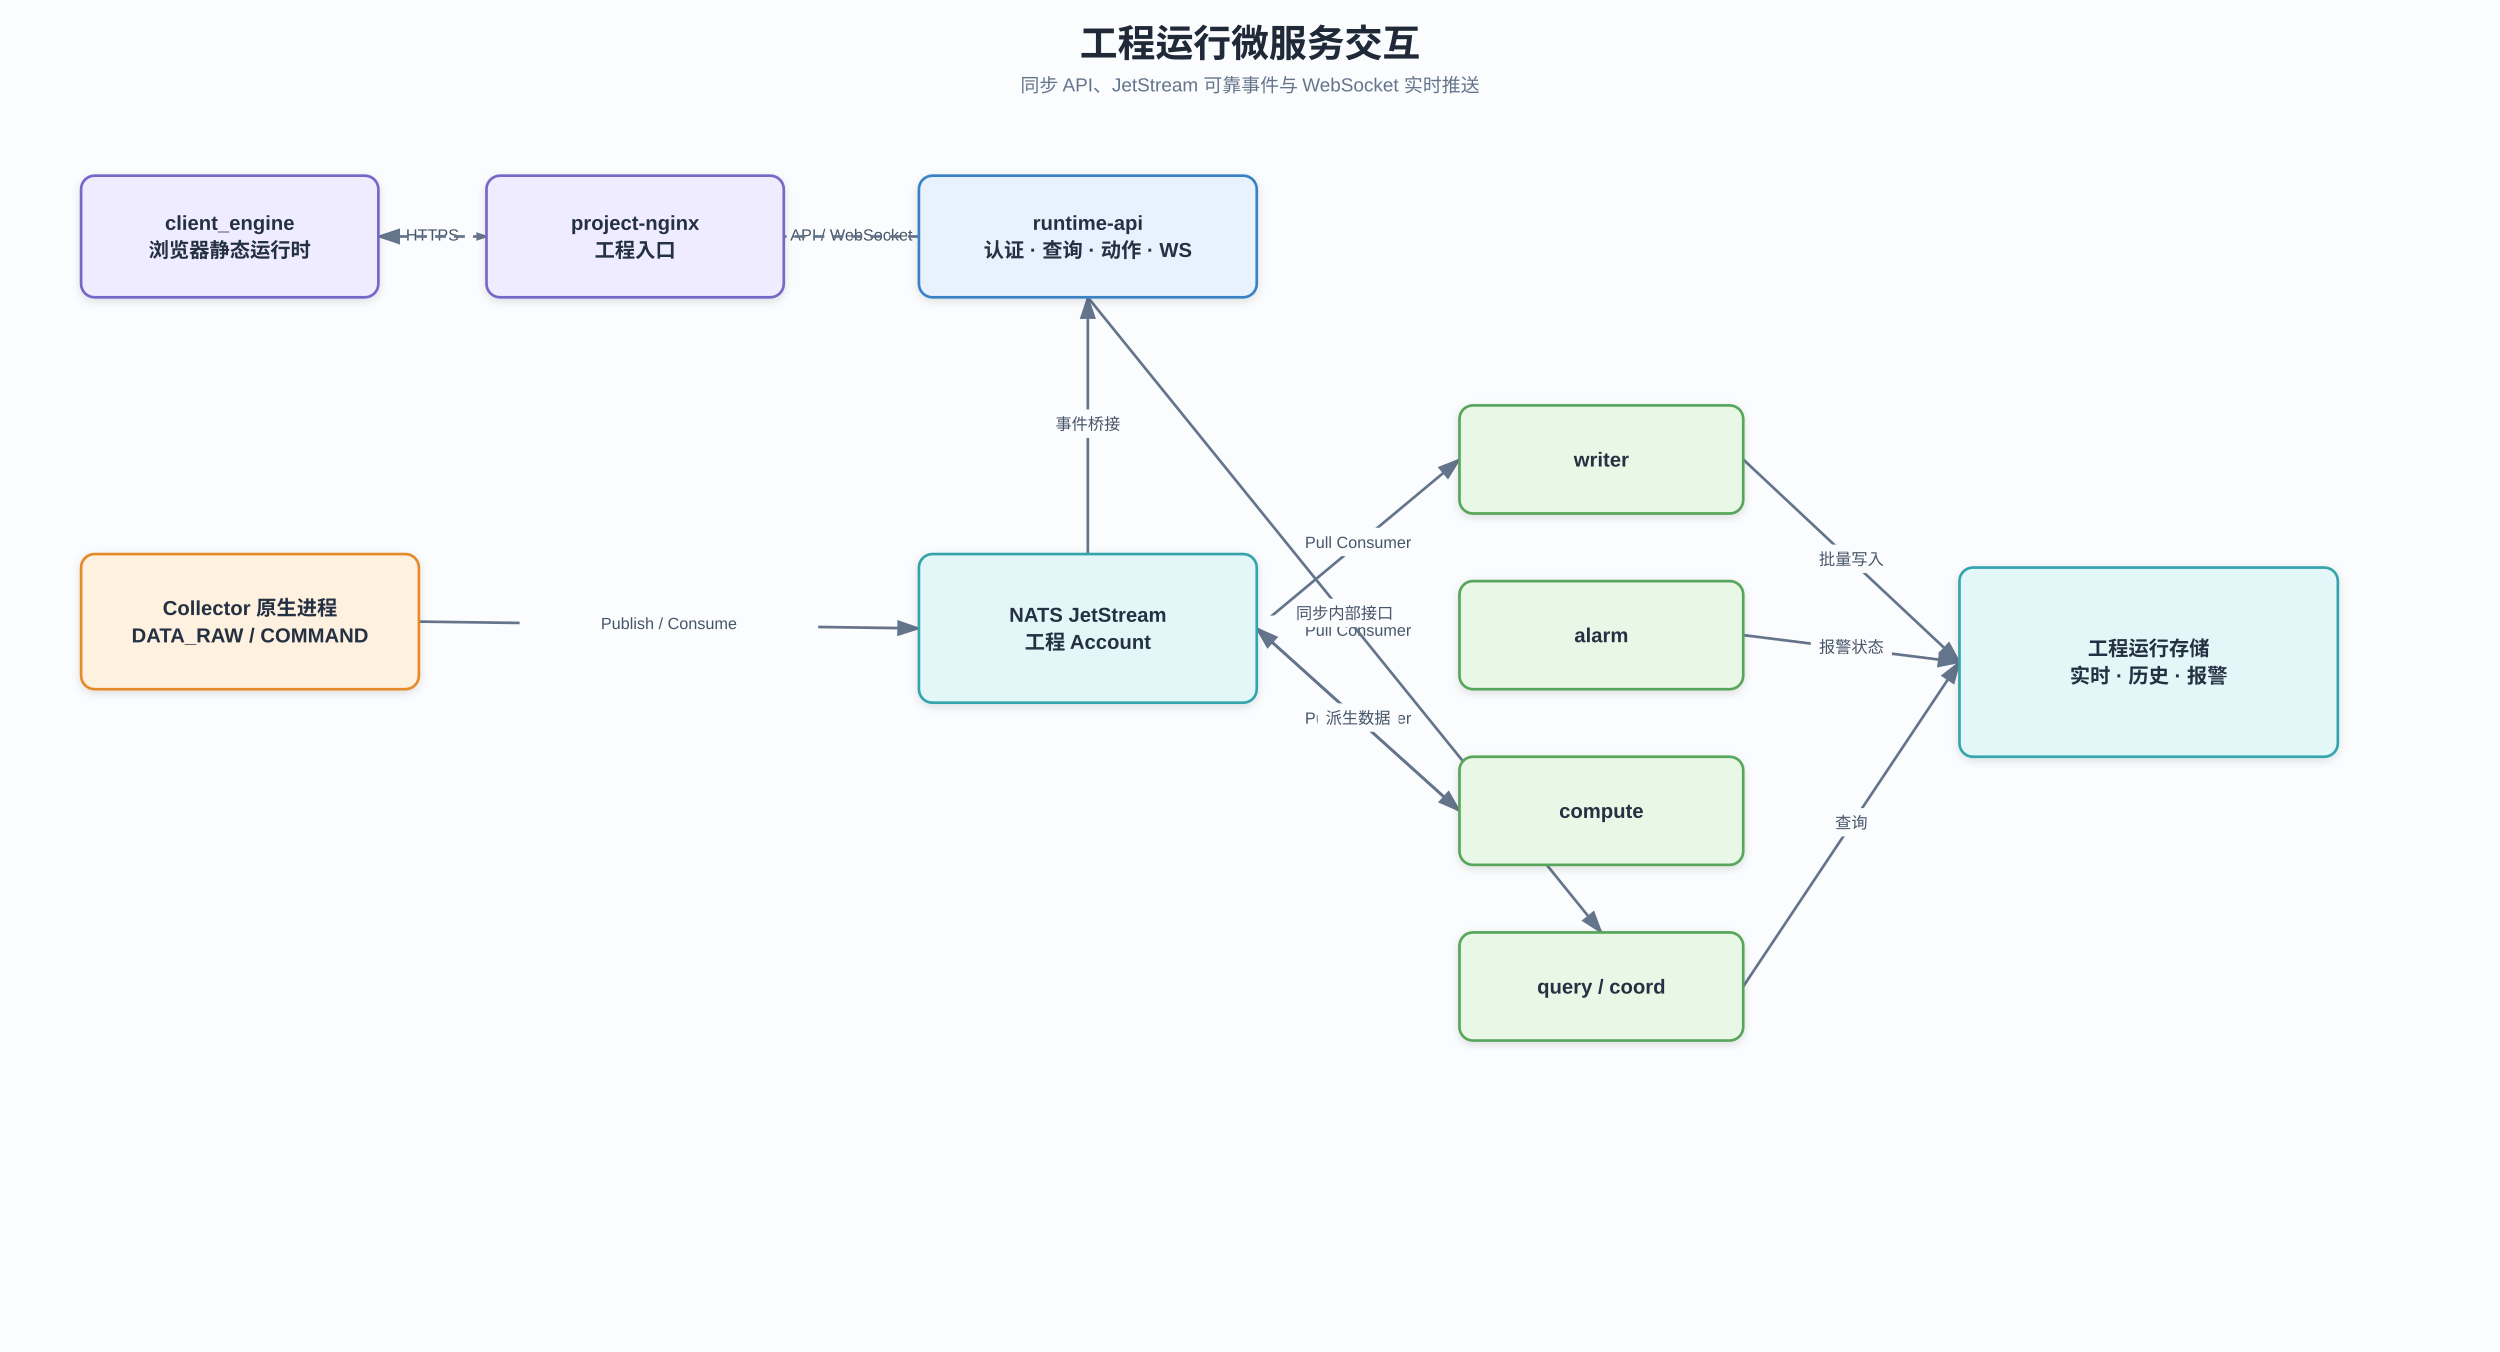
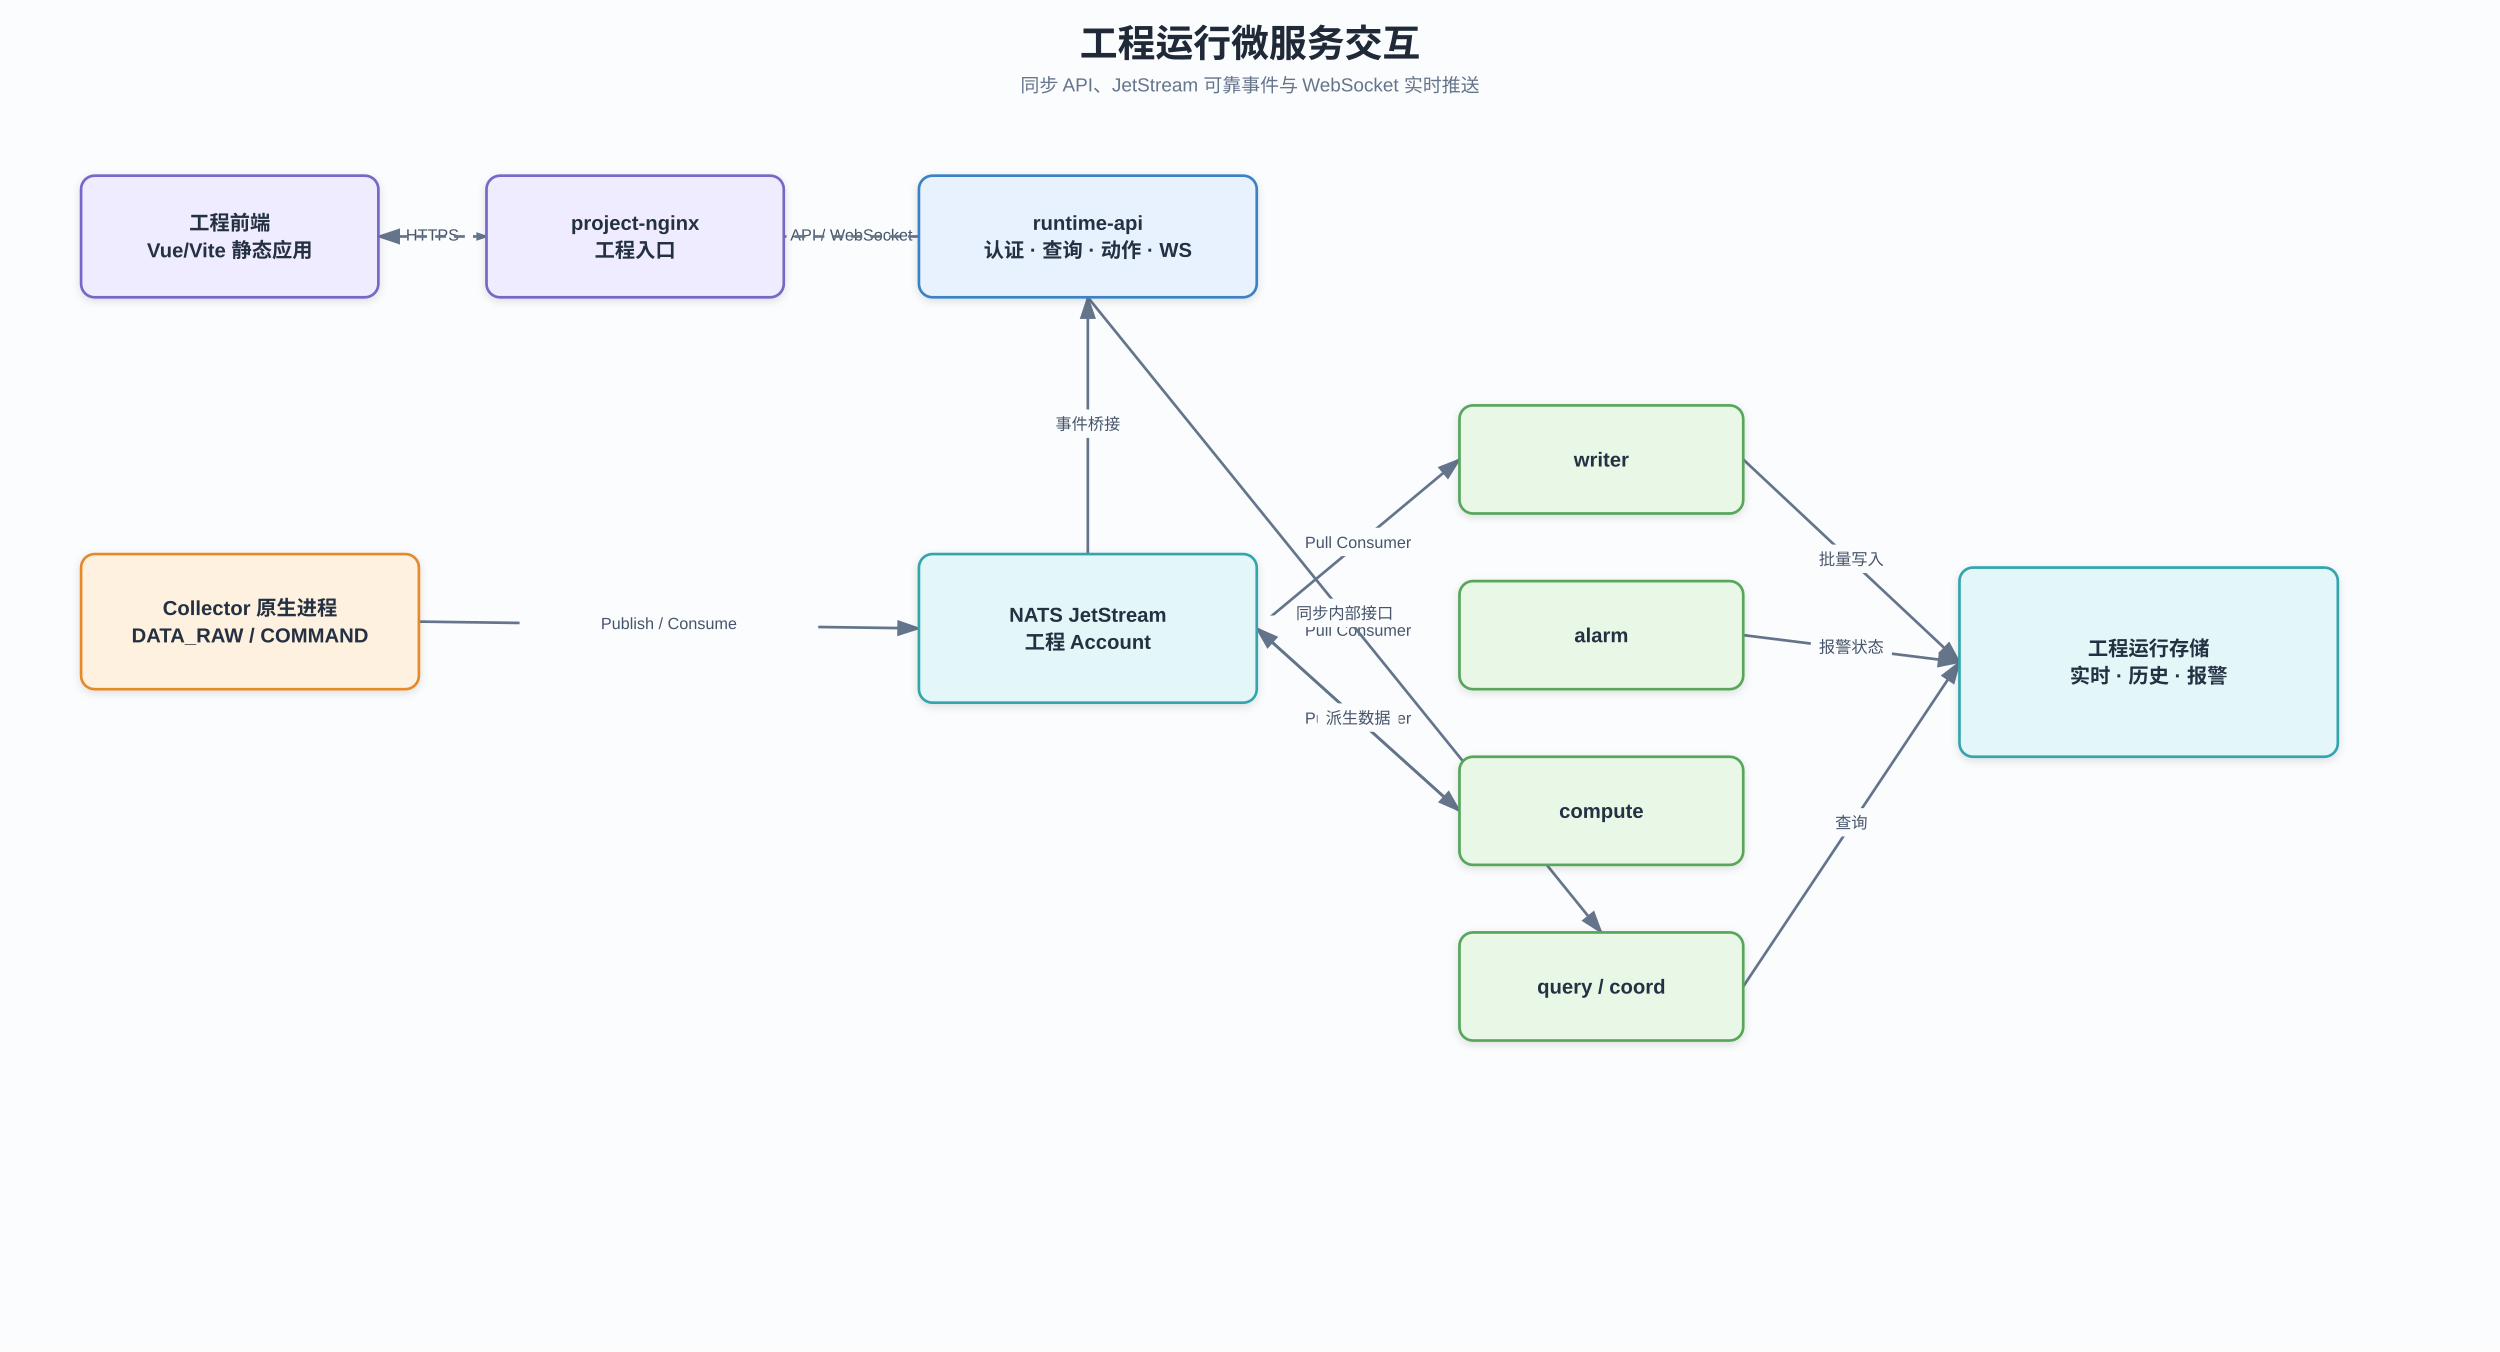
<svg xmlns="http://www.w3.org/2000/svg" width="1850" height="1000" viewBox="0 0 1850 1000">
  <defs>
    <marker id="a" markerWidth="10" markerHeight="10" refX="8" refY="3" orient="auto">
      <path d="M0,0 L0,6 L9,3 z" fill="#64748B" />
    </marker>
    <filter id="s">
      <feDropShadow dx="0" dy="2" stdDeviation="3" flood-opacity="0.12" />
    </filter>
  </defs>
  <rect width="100%" height="100%" fill="#FBFCFE" />
  <text x="925.0" y="42" text-anchor="middle" font-family="Microsoft YaHei, Segoe UI, Arial, sans-serif" font-size="28" font-weight="700" fill="#1F2937">工程运行微服务交互</text>
  <text x="925.0" y="68" text-anchor="middle" font-family="Microsoft YaHei, Segoe UI, Arial, sans-serif" font-size="14" fill="#64748B">同步 API、JetStream 可靠事件与 WebSocket 实时推送</text>
  <path d="M 280,175.0 L 360,175.0" fill="none" stroke="#64748B" stroke-width="2" marker-end="url(#a)" />
  <rect x="287.5" y="163.0" width="65" height="21" rx="4" fill="#FBFCFE" />
  <text x="320.0" y="178.0" text-anchor="middle" font-family="Microsoft YaHei, Segoe UI, Arial, sans-serif" font-size="12" fill="#475569">HTTPS</text>
  <path d="M 580,175.0 L 680,175.0" fill="none" stroke="#64748B" stroke-width="2" marker-end="url(#a)" />
  <rect x="532.5" y="163.0" width="195" height="21" rx="4" fill="#FBFCFE" />
  <text x="630.0" y="178.0" text-anchor="middle" font-family="Microsoft YaHei, Segoe UI, Arial, sans-serif" font-size="12" fill="#475569">API / WebSocket</text>
  <path d="M 680,175.0 L 280,175.0" fill="none" stroke="#64748B" stroke-width="2" stroke-dasharray="8 6" marker-end="url(#a)" />
  <rect x="450.0" y="163.0" width="60" height="21" rx="4" fill="#FBFCFE" />
  <text x="480.0" y="178.0" text-anchor="middle" font-family="Microsoft YaHei, Segoe UI, Arial, sans-serif" font-size="12" fill="#475569">实时推送</text>
  <path d="M 310,460.0 L 680,465.0" fill="none" stroke="#64748B" stroke-width="2" marker-end="url(#a)" />
  <rect x="384.5" y="450.5" width="221" height="21" rx="4" fill="#FBFCFE" />
  <text x="495.0" y="465.5" text-anchor="middle" font-family="Microsoft YaHei, Segoe UI, Arial, sans-serif" font-size="12" fill="#475569">Publish / Consume</text>
  <path d="M 930,465.0 L 1080,340.0" fill="none" stroke="#64748B" stroke-width="2" marker-end="url(#a)" />
  <rect x="920.5" y="390.5" width="169" height="21" rx="4" fill="#FBFCFE" />
  <text x="1005.0" y="405.5" text-anchor="middle" font-family="Microsoft YaHei, Segoe UI, Arial, sans-serif" font-size="12" fill="#475569">Pull Consumer</text>
  <path d="M 930,465.0 L 1080,470.0" fill="none" stroke="#64748B" stroke-width="2" marker-end="url(#a)" />
  <rect x="920.5" y="455.5" width="169" height="21" rx="4" fill="#FBFCFE" />
  <text x="1005.0" y="470.5" text-anchor="middle" font-family="Microsoft YaHei, Segoe UI, Arial, sans-serif" font-size="12" fill="#475569">Pull Consumer</text>
  <path d="M 930,465.0 L 1080,600.0" fill="none" stroke="#64748B" stroke-width="2" marker-end="url(#a)" />
  <rect x="920.5" y="520.5" width="169" height="21" rx="4" fill="#FBFCFE" />
  <text x="1005.0" y="535.5" text-anchor="middle" font-family="Microsoft YaHei, Segoe UI, Arial, sans-serif" font-size="12" fill="#475569">Pull Consumer</text>
  <path d="M 805.0,220 L 1185.0,690" fill="none" stroke="#64748B" stroke-width="2" marker-end="url(#a)" />
  <rect x="956.0" y="443.0" width="78" height="21" rx="4" fill="#FBFCFE" />
  <text x="995.0" y="458.0" text-anchor="middle" font-family="Microsoft YaHei, Segoe UI, Arial, sans-serif" font-size="12" fill="#475569">同步内部接口</text>
  <path d="M 1290,340.0 L 1450,490.0" fill="none" stroke="#64748B" stroke-width="2" marker-end="url(#a)" />
  <rect x="1340.0" y="403.0" width="60" height="21" rx="4" fill="#FBFCFE" />
  <text x="1370.0" y="418.0" text-anchor="middle" font-family="Microsoft YaHei, Segoe UI, Arial, sans-serif" font-size="12" fill="#475569">批量写入</text>
  <path d="M 1290,470.0 L 1450,490.0" fill="none" stroke="#64748B" stroke-width="2" marker-end="url(#a)" />
  <rect x="1340.0" y="468.0" width="60" height="21" rx="4" fill="#FBFCFE" />
  <text x="1370.0" y="483.0" text-anchor="middle" font-family="Microsoft YaHei, Segoe UI, Arial, sans-serif" font-size="12" fill="#475569">报警状态</text>
  <path d="M 1080,600.0 L 930,465.0" fill="none" stroke="#64748B" stroke-width="2" marker-end="url(#a)" />
  <rect x="975.0" y="520.5" width="60" height="21" rx="4" fill="#FBFCFE" />
  <text x="1005.0" y="535.5" text-anchor="middle" font-family="Microsoft YaHei, Segoe UI, Arial, sans-serif" font-size="12" fill="#475569">派生数据</text>
  <path d="M 1290,730.0 L 1450,490.0" fill="none" stroke="#64748B" stroke-width="2" marker-end="url(#a)" />
  <rect x="1340.0" y="598.0" width="60" height="21" rx="4" fill="#FBFCFE" />
  <text x="1370.0" y="613.0" text-anchor="middle" font-family="Microsoft YaHei, Segoe UI, Arial, sans-serif" font-size="12" fill="#475569">查询</text>
  <path d="M 805.0,410 L 805.0,220" fill="none" stroke="#64748B" stroke-width="2" marker-end="url(#a)" />
  <rect x="775.0" y="303.0" width="60" height="21" rx="4" fill="#FBFCFE" />
  <text x="805.0" y="318.0" text-anchor="middle" font-family="Microsoft YaHei, Segoe UI, Arial, sans-serif" font-size="12" fill="#475569">事件桥接</text>
  <rect x="60" y="130" width="220" height="90" rx="10" fill="#F0ECFF" stroke="#7567C7" stroke-width="2" filter="url(#s)" />
-   <text x="170.0" y="170.125" text-anchor="middle" font-family="Microsoft YaHei, Segoe UI, Arial, sans-serif" font-size="15" font-weight="700" fill="#243142">client_engine</text>
-   <text x="170.0" y="190.375" text-anchor="middle" font-family="Microsoft YaHei, Segoe UI, Arial, sans-serif" font-size="15" font-weight="700" fill="#243142">浏览器静态运行时</text>
+   <text x="170.0" y="170.125" text-anchor="middle" font-family="Microsoft YaHei, Segoe UI, Arial, sans-serif" font-size="15" font-weight="700" fill="#243142">工程前端</text>
+   <text x="170.0" y="190.375" text-anchor="middle" font-family="Microsoft YaHei, Segoe UI, Arial, sans-serif" font-size="15" font-weight="700" fill="#243142">Vue/Vite 静态应用</text>
  <rect x="360" y="130" width="220" height="90" rx="10" fill="#F0ECFF" stroke="#7567C7" stroke-width="2" filter="url(#s)" />
  <text x="470.0" y="170.125" text-anchor="middle" font-family="Microsoft YaHei, Segoe UI, Arial, sans-serif" font-size="15" font-weight="700" fill="#243142">project-nginx</text>
  <text x="470.0" y="190.375" text-anchor="middle" font-family="Microsoft YaHei, Segoe UI, Arial, sans-serif" font-size="15" font-weight="700" fill="#243142">工程入口</text>
  <rect x="680" y="130" width="250" height="90" rx="10" fill="#E8F2FF" stroke="#3B82C4" stroke-width="2" filter="url(#s)" />
  <text x="805.0" y="170.125" text-anchor="middle" font-family="Microsoft YaHei, Segoe UI, Arial, sans-serif" font-size="15" font-weight="700" fill="#243142">runtime-api</text>
  <text x="805.0" y="190.375" text-anchor="middle" font-family="Microsoft YaHei, Segoe UI, Arial, sans-serif" font-size="15" font-weight="700" fill="#243142">认证 · 查询 · 动作 · WS</text>
  <rect x="680" y="410" width="250" height="110" rx="10" fill="#E4F7F8" stroke="#35A5AD" stroke-width="2" filter="url(#s)" />
  <text x="805.0" y="460.125" text-anchor="middle" font-family="Microsoft YaHei, Segoe UI, Arial, sans-serif" font-size="15" font-weight="700" fill="#243142">NATS JetStream</text>
  <text x="805.0" y="480.375" text-anchor="middle" font-family="Microsoft YaHei, Segoe UI, Arial, sans-serif" font-size="15" font-weight="700" fill="#243142">工程 Account</text>
  <rect x="60" y="410" width="250" height="100" rx="10" fill="#FFF1DF" stroke="#E58A2B" stroke-width="2" filter="url(#s)" />
  <text x="185.0" y="455.125" text-anchor="middle" font-family="Microsoft YaHei, Segoe UI, Arial, sans-serif" font-size="15" font-weight="700" fill="#243142">Collector 原生进程</text>
  <text x="185.0" y="475.375" text-anchor="middle" font-family="Microsoft YaHei, Segoe UI, Arial, sans-serif" font-size="15" font-weight="700" fill="#243142">DATA_RAW / COMMAND</text>
  <rect x="1080" y="300" width="210" height="80" rx="10" fill="#E9F7E7" stroke="#58A65C" stroke-width="2" filter="url(#s)" />
  <text x="1185.0" y="345.25" text-anchor="middle" font-family="Microsoft YaHei, Segoe UI, Arial, sans-serif" font-size="15" font-weight="700" fill="#243142">writer</text>
  <rect x="1080" y="430" width="210" height="80" rx="10" fill="#E9F7E7" stroke="#58A65C" stroke-width="2" filter="url(#s)" />
  <text x="1185.0" y="475.25" text-anchor="middle" font-family="Microsoft YaHei, Segoe UI, Arial, sans-serif" font-size="15" font-weight="700" fill="#243142">alarm</text>
  <rect x="1080" y="560" width="210" height="80" rx="10" fill="#E9F7E7" stroke="#58A65C" stroke-width="2" filter="url(#s)" />
  <text x="1185.0" y="605.25" text-anchor="middle" font-family="Microsoft YaHei, Segoe UI, Arial, sans-serif" font-size="15" font-weight="700" fill="#243142">compute</text>
  <rect x="1080" y="690" width="210" height="80" rx="10" fill="#E9F7E7" stroke="#58A65C" stroke-width="2" filter="url(#s)" />
  <text x="1185.0" y="735.25" text-anchor="middle" font-family="Microsoft YaHei, Segoe UI, Arial, sans-serif" font-size="15" font-weight="700" fill="#243142">query / coord</text>
  <rect x="1450" y="420" width="280" height="140" rx="10" fill="#E4F7F8" stroke="#35A5AD" stroke-width="2" filter="url(#s)" />
  <text x="1590.0" y="485.125" text-anchor="middle" font-family="Microsoft YaHei, Segoe UI, Arial, sans-serif" font-size="15" font-weight="700" fill="#243142">工程运行存储</text>
  <text x="1590.0" y="505.375" text-anchor="middle" font-family="Microsoft YaHei, Segoe UI, Arial, sans-serif" font-size="15" font-weight="700" fill="#243142">实时 · 历史 · 报警</text>
</svg>
